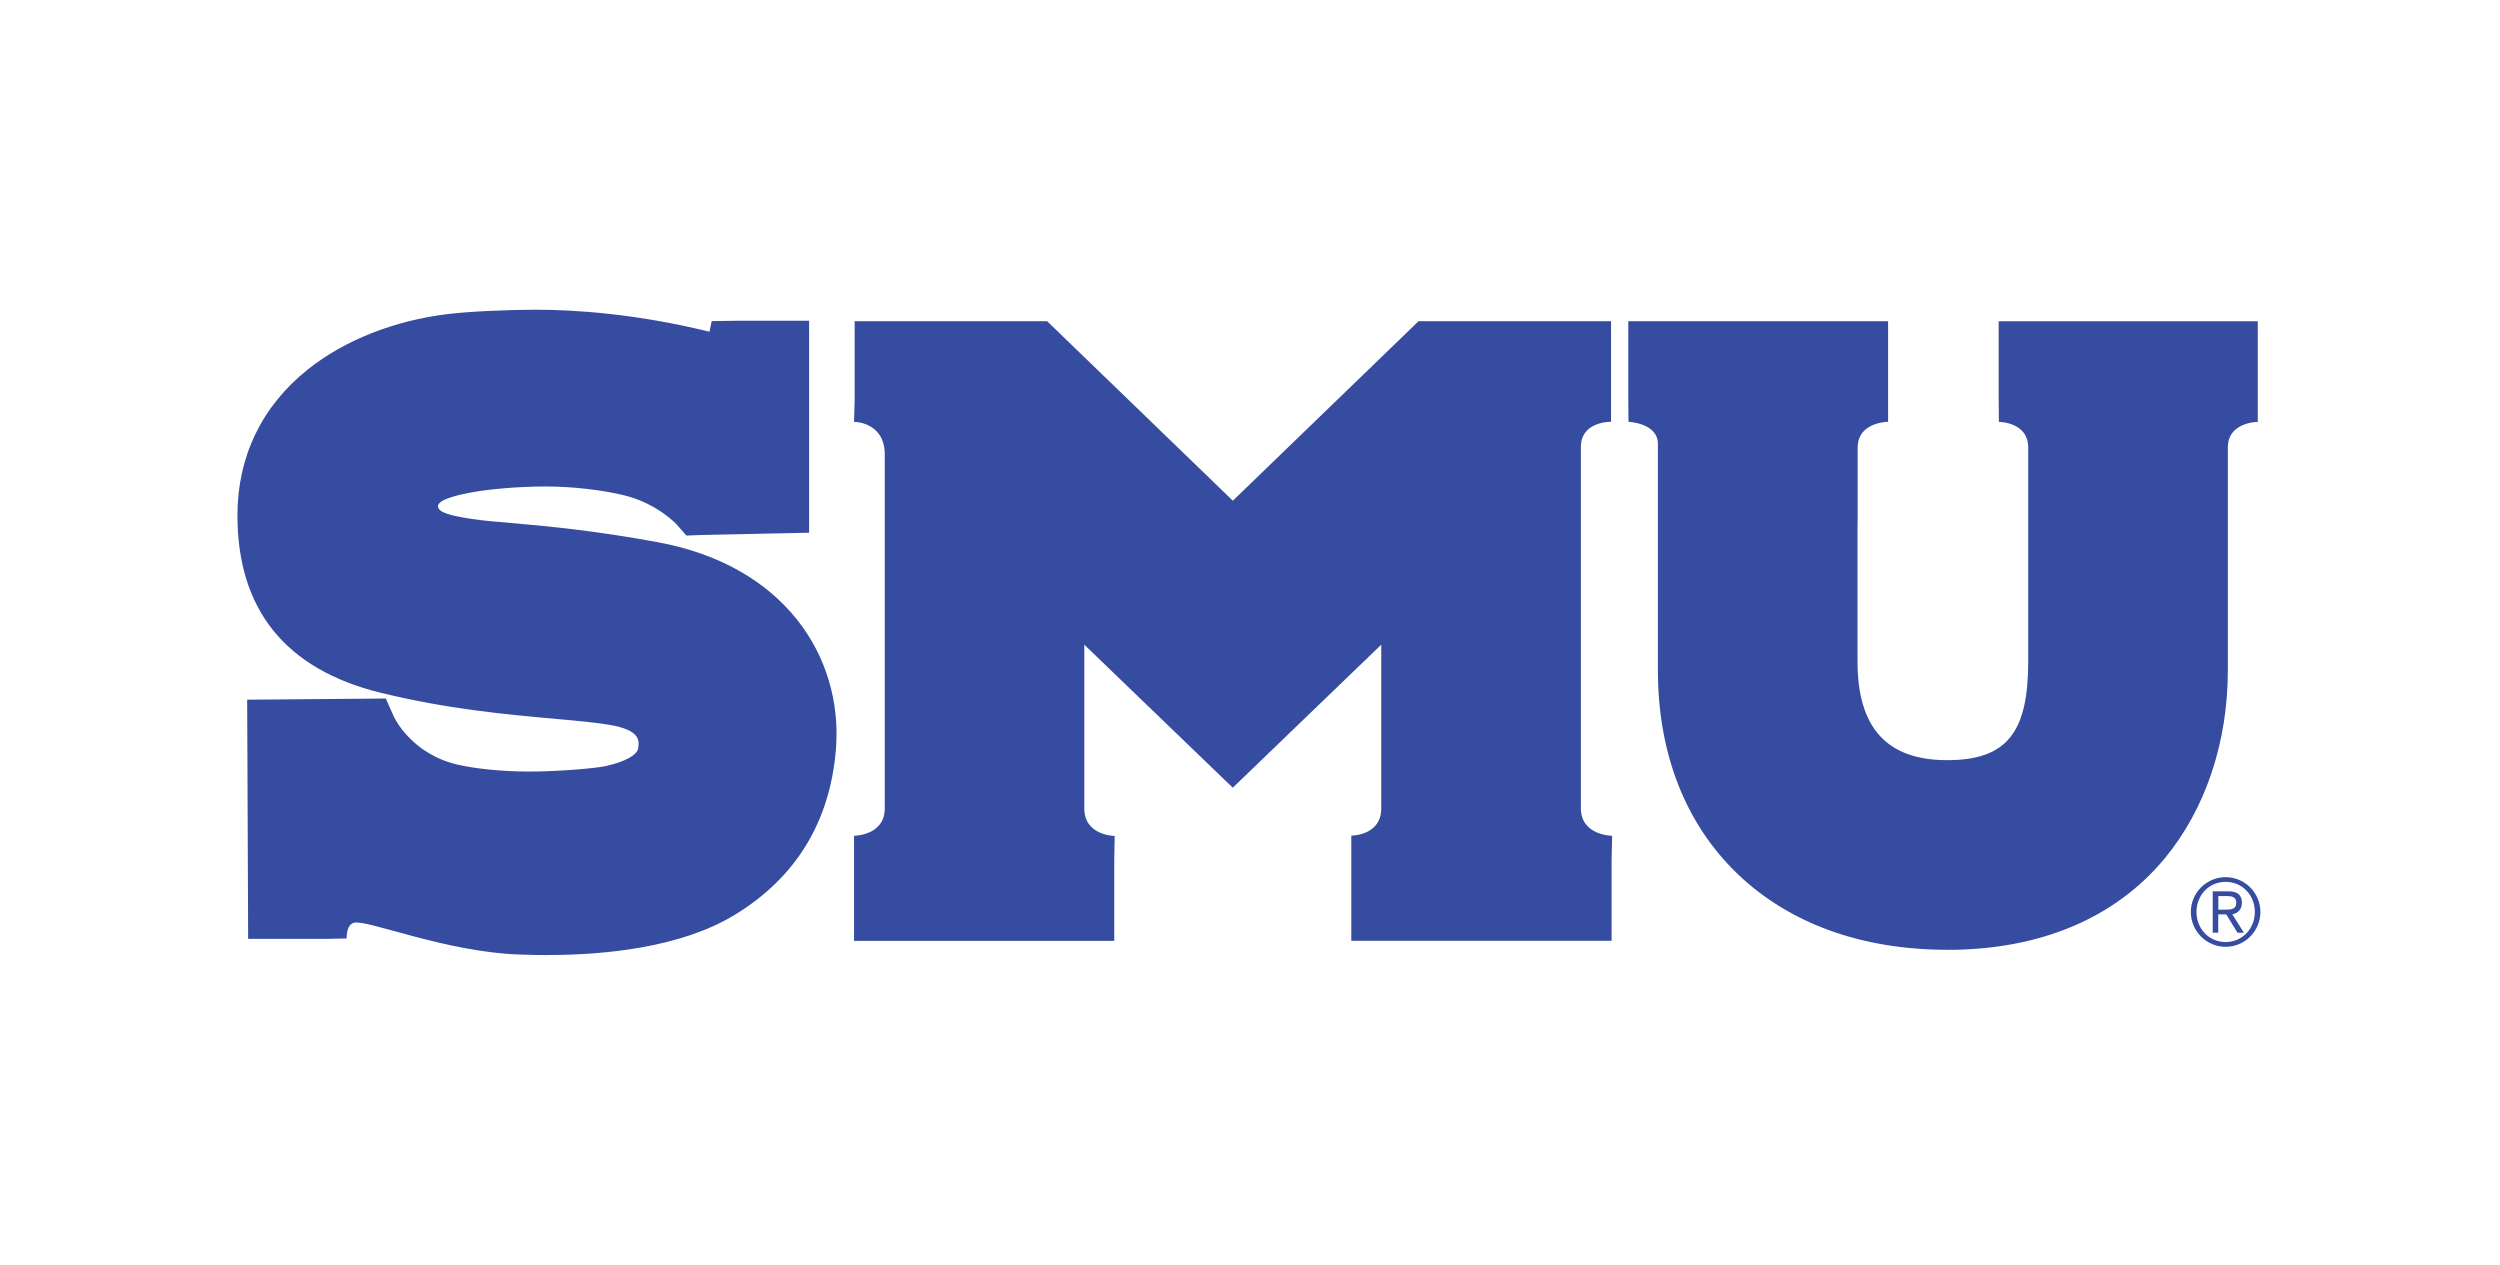
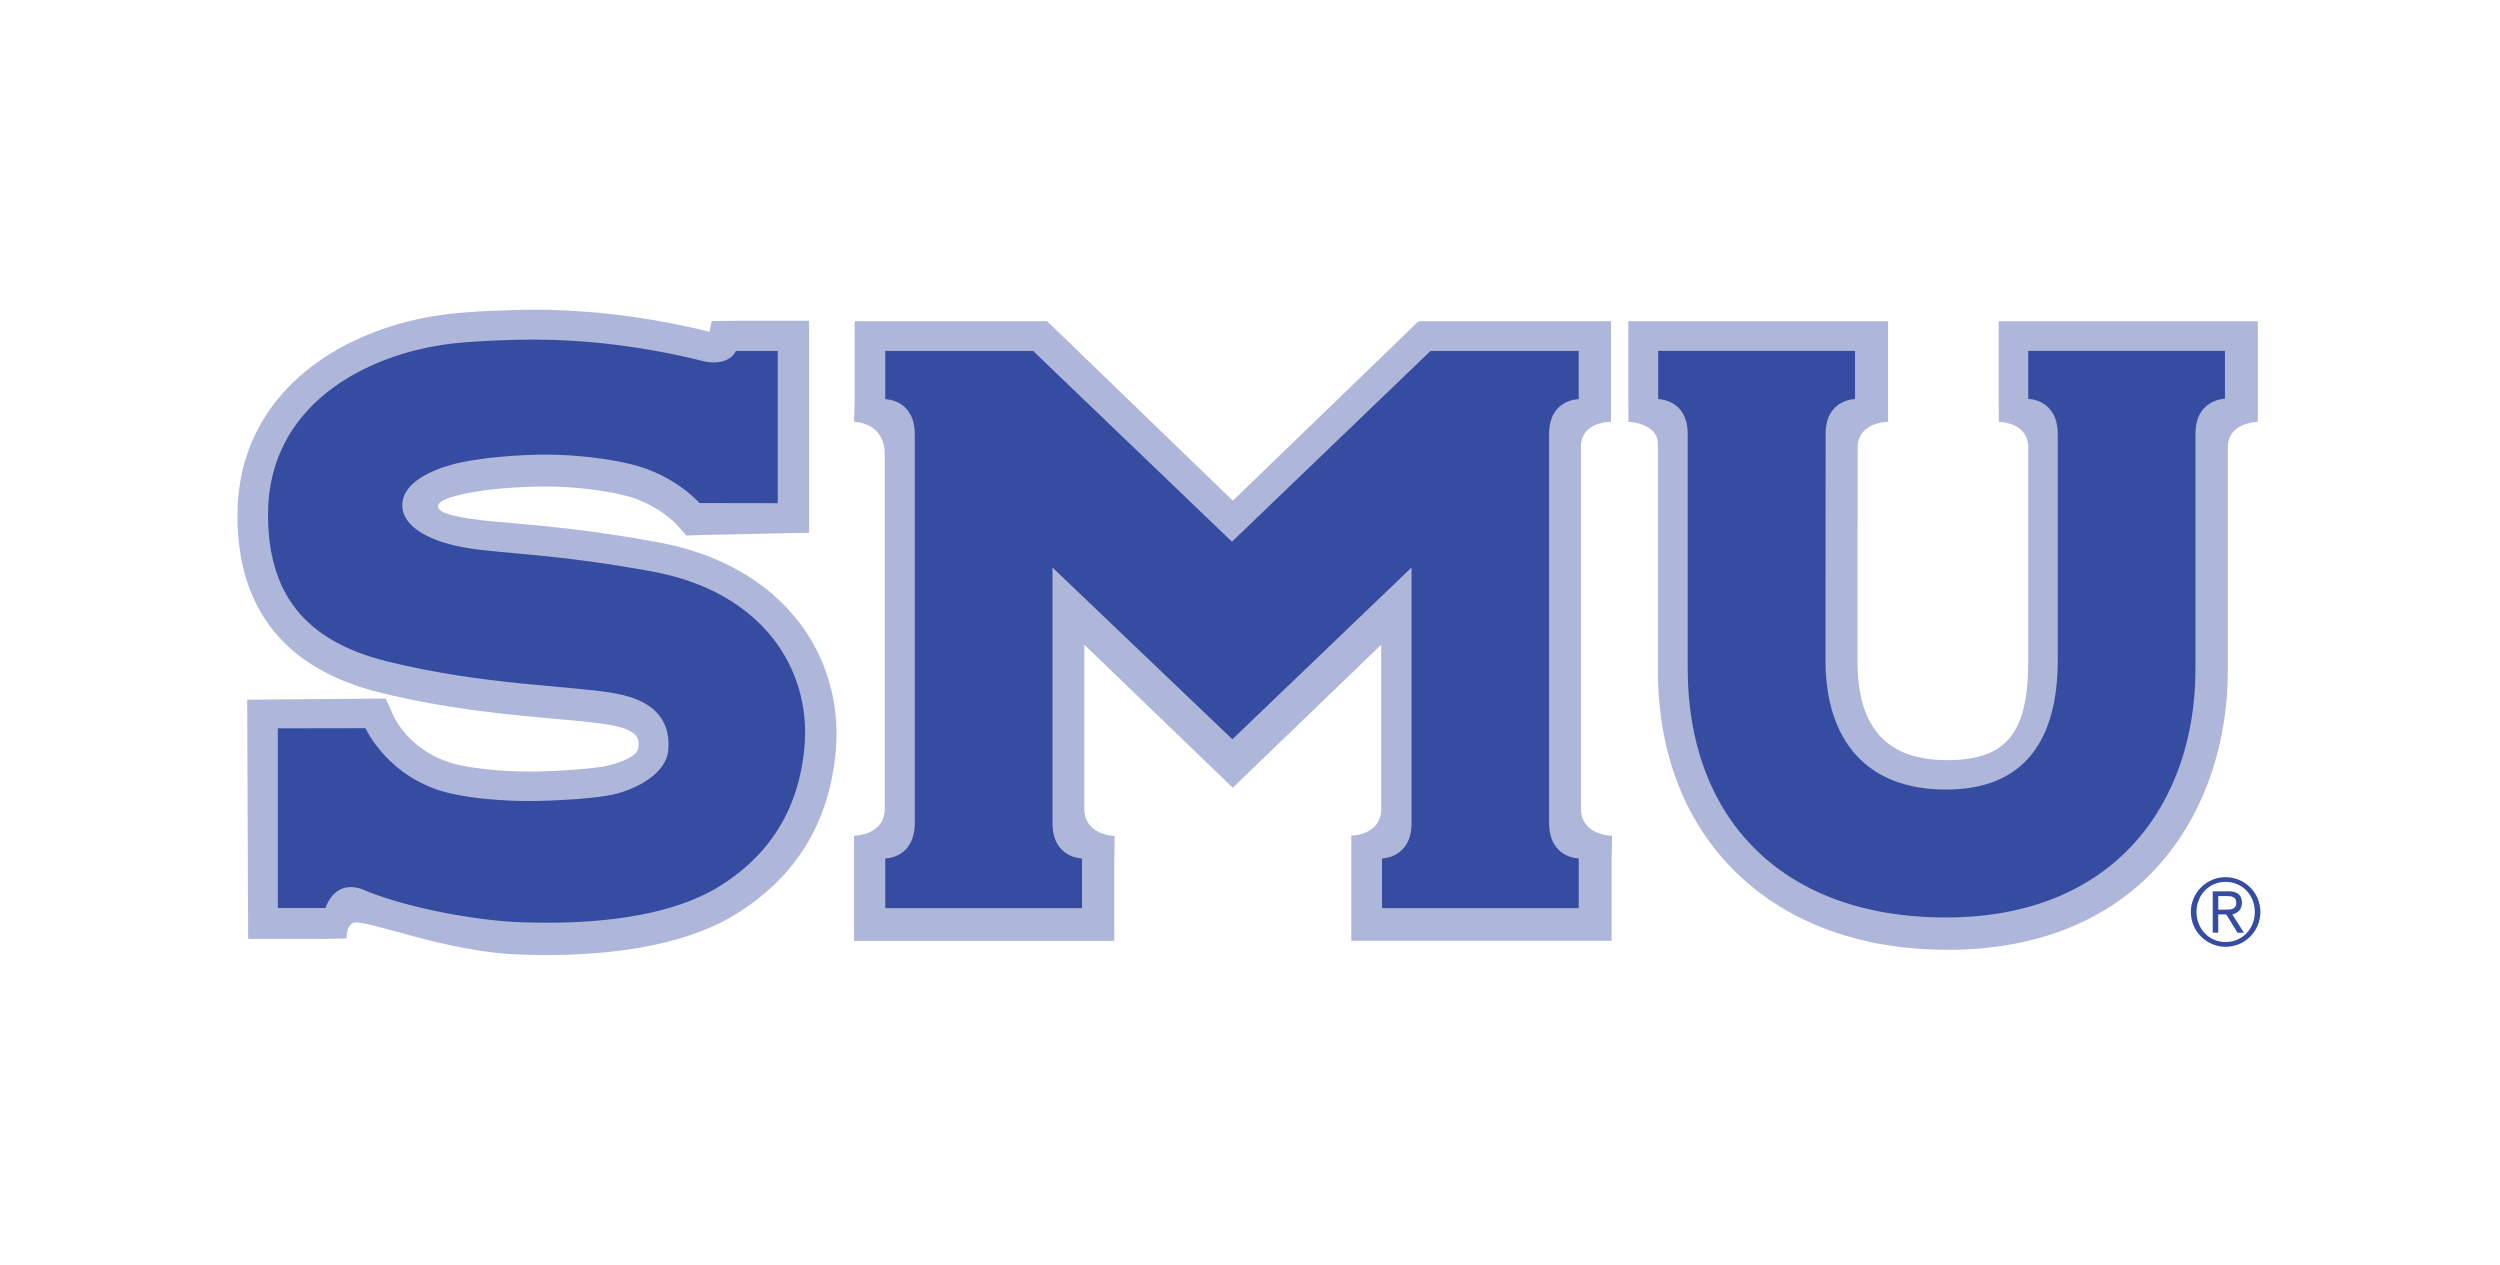
<svg xmlns="http://www.w3.org/2000/svg" role="img" version="1.1" viewBox="0 0 362.19 183.26">
  <defs>
  </defs>
  <g style="scale: 123.5%; transform-origin: center;">
-     <path fill="#354CA1" class="bevel" d="M282.1,137.6c-12.41,0-22.92-3.82-30.42-11.04-7.52-7.25-11.49-17.43-11.49-29.44v-32.81c0-3.03-4.26-3.2-4.26-3.2l-.03-3.12v-11.46h31.95,0s5.69,0,5.69,0v14.58s-4.41,0-4.41,3.74v10.66l-.02-.02v20.33c0,9.63,4.25,14.31,13,14.31s11.73-4.15,11.73-14.31v-30.99c0-3.71-4.25-3.71-4.25-3.71l-.03-3.12v-11.46h32.64,0s4.9,0,4.9,0v14.58s-4.34,0-4.34,3.71v32.3c0,10.39-3.23,20.04-9.08,27.15-7.18,8.72-18.09,13.33-31.55,13.33ZM123.73,136.3v-15.22s4.45,0,4.45-3.96v-51.28c0-4.73-4.45-4.73-4.45-4.73l.09-3.2v-11.38s27.88,0,27.88,0l26.91,26.01,26.91-26.01h27.88v14.58s-4.37-.11-4.37,3.66v52.31c0,4,4.53,4,4.53,4l-.08,3.53v11.69s-32.64,0-32.64,0h0s-5.07,0-5.07,0v-15.24s4.34.02,4.34-3.94v-23.72l-21.51,20.72-21.51-20.72v23.72c0,3.96,4.4,3.99,4.4,3.99l-.06,3.5v11.7h-37.7ZM79.36,138.37c-1.21,0-2.45-.03-3.81-.07-10.98-.31-22.47-5.18-24.31-4.61-1.11.34-1.02,2.27-1.02,2.27l-2.81.06h-11.46s-.14-34.65-.14-34.65l20.08-.17,1.19,2.66c.09.2,2.57,5.38,9.22,6.92,2.7.62,6.59,1,10.4,1,4.03,0,9.58-.45,11.13-.81,2.73-.63,4.44-1.55,4.62-2.53.21-1.23.22-2.67-4.1-3.42-2.04-.35-4.82-.6-8.04-.89-6.92-.62-15.53-1.4-25.21-3.78-13.73-3.39-20.7-12.03-20.7-25.68,0-8.53,3.54-15.85,10.24-21.18,5.29-4.21,12.48-7.05,20.23-7.99,3.27-.4,9.03-.63,12.71-.63,5.62,0,14.52.56,25.2,3.19l.33-1.54,3.81-.05h10.3v30.71l-4.38.09c-5.28.11-10.93.22-11.27.24l-2.13.08-1.41-1.61s-2.75-2.99-7.44-4.18c-3.21-.81-7.63-1.32-11.53-1.32s-8.9.38-12.11,1.13c-2.04.48-3.48,1-3.5,1.75.09.95,1.93,1.35,4.86,1.82,1.66.26,3.92.43,6.41.65,4.83.44,11.43,1.03,20.71,2.75,8.56,1.59,15.49,5.46,20.05,11.2,4.2,5.28,6.19,11.97,5.62,18.85-.88,10.48-5.81,18.53-14.67,23.92-7.89,4.8-19.08,5.81-27.08,5.81Z" />
+     <path fill="#354CA166" class="bevel" d="M282.1,137.6c-12.41,0-22.92-3.82-30.42-11.04-7.52-7.25-11.49-17.43-11.49-29.44v-32.81c0-3.03-4.26-3.2-4.26-3.2l-.03-3.12v-11.46h31.95,0s5.69,0,5.69,0v14.58s-4.41,0-4.41,3.74v10.66l-.02-.02v20.33c0,9.63,4.25,14.31,13,14.31s11.73-4.15,11.73-14.31v-30.99c0-3.71-4.25-3.71-4.25-3.71l-.03-3.12v-11.46h32.64,0s4.9,0,4.9,0v14.58s-4.34,0-4.34,3.71v32.3c0,10.39-3.23,20.04-9.08,27.15-7.18,8.72-18.09,13.33-31.55,13.33ZM123.73,136.3v-15.22s4.45,0,4.45-3.96v-51.28c0-4.73-4.45-4.73-4.45-4.73l.09-3.2v-11.38s27.88,0,27.88,0l26.91,26.01,26.91-26.01h27.88v14.58s-4.37-.11-4.37,3.66v52.31c0,4,4.53,4,4.53,4l-.08,3.53v11.69s-32.64,0-32.64,0h0s-5.07,0-5.07,0v-15.24s4.34.02,4.34-3.94v-23.72l-21.51,20.72-21.51-20.72v23.72c0,3.96,4.4,3.99,4.4,3.99l-.06,3.5v11.7h-37.7ZM79.36,138.37c-1.21,0-2.45-.03-3.81-.07-10.98-.31-22.47-5.18-24.31-4.61-1.11.34-1.02,2.27-1.02,2.27l-2.81.06h-11.46s-.14-34.65-.14-34.65l20.08-.17,1.19,2.66c.09.2,2.57,5.38,9.22,6.92,2.7.62,6.59,1,10.4,1,4.03,0,9.58-.45,11.13-.81,2.73-.63,4.44-1.55,4.62-2.53.21-1.23.22-2.67-4.1-3.42-2.04-.35-4.82-.6-8.04-.89-6.92-.62-15.53-1.4-25.21-3.78-13.73-3.39-20.7-12.03-20.7-25.68,0-8.53,3.54-15.85,10.24-21.18,5.29-4.21,12.48-7.05,20.23-7.99,3.27-.4,9.03-.63,12.71-.63,5.62,0,14.52.56,25.2,3.19l.33-1.54,3.81-.05h10.3v30.71l-4.38.09c-5.28.11-10.93.22-11.27.24l-2.13.08-1.41-1.61s-2.75-2.99-7.44-4.18c-3.21-.81-7.63-1.32-11.53-1.32s-8.9.38-12.11,1.13c-2.04.48-3.48,1-3.5,1.75.09.95,1.93,1.35,4.86,1.82,1.66.26,3.92.43,6.41.65,4.83.44,11.43,1.03,20.71,2.75,8.56,1.59,15.49,5.46,20.05,11.2,4.2,5.28,6.19,11.97,5.62,18.85-.88,10.48-5.81,18.53-14.67,23.92-7.89,4.8-19.08,5.81-27.08,5.81Z" />
    <path fill="#354CA1" class="smu" d="M322.32,131.78c.78,0,1.66.04,1.66-1,0-.84-.68-.96-1.3-.96h-1.3v1.97h.94ZM321.38,135.12h-.81v-5.99h2.3c1.34,0,1.93.59,1.93,1.66s-.7,1.53-1.39,1.68l1.68,2.66h-.93l-1.63-2.66h-1.16v2.66ZM326.67,132.12c0-2.43-1.81-4.36-4.23-4.36s-4.22,1.93-4.22,4.36,1.81,4.36,4.22,4.36,4.23-1.93,4.23-4.36M327.48,132.12c0,2.77-2.25,5.05-5.04,5.05s-5.04-2.28-5.04-5.05,2.26-5.04,5.04-5.04,5.04,2.27,5.04,5.04M322.34,50.84v6.93s-4.27.05-4.27,5.07v34.09c0,19.36-11.67,35.99-36.14,35.99s-37.42-15.09-37.42-35.99v-34.03h0c0-5.08-4.28-5.08-4.28-5.08v-6.99h17.36s11.16,0,11.16,0v6.99s-4.26,0-4.26,5.02l-.02,32.78c0,11.64,5.94,18.77,17.46,18.77s16.19-7.36,16.19-18.77v-32.73c0-5.07-4.28-5.1-4.28-5.1v-6.96h28.51ZM228.72,124.36v7.21h-28.5v-7.2s4.28,0,4.28-5.17v-36.98l-25.96,24.88-26.06-24.88v36.98c0,5.17,4.28,5.17,4.28,5.17v7.2h-28.51s0-7.2,0-7.2c0,0,4.28,0,4.28-5.16v-56.27c0-5.11-4.28-5.11-4.28-5.11v-6.99h21.42l28.81,27.64,28.77-27.64h21.46v6.99s-4.28,0-4.28,5.02v56.35c0,5.17,4.28,5.16,4.28,5.16ZM77.53,49.2c6.77,0,15.37.85,24.74,3.21.41.06.78.09,1.12.09,2.65,0,3.21-1.66,3.21-1.66h6.08v22.06s-10.92-.03-11.34-.02c-.06-.07-3.5-4-9.7-5.57-3.55-.9-8.41-1.45-12.62-1.45-3.73,0-9.9.44-13.55,1.45-3.94,1.1-7.32,3.09-7.19,6.05.14,3.13,4.32,5.23,9.59,6.06,5.27.83,12.88.84,26.68,3.39,16,2.97,22.94,14.16,22.01,25.26-.86,10.26-6.13,16.56-12.53,20.46-6.49,3.95-16.01,5.15-24.74,5.15-1.19,0-2.41-.02-3.66-.06-6.59-.22-16.88-2.08-23.32-4.85-.56-.17-1.07-.25-1.52-.25-2.76,0-3.63,3.03-3.63,3.03h-6.91v-26.03l12.7-.02s3.3,7.36,12.28,9.44c3.52.81,8.02,1.11,11.4,1.11,4.08,0,10-.43,12.12-.92,3.48-.8,7.78-3.03,8.07-6.48.29-3.47-1.15-7.06-7.78-8.21-6.63-1.15-18.89-1.15-32.92-4.61-12.3-3.04-17.29-10.16-17.29-21.32,0-15.69,13.96-23.2,26.53-24.72,3.03-.37,8.63-.6,12.17-.6" />
  </g>
</svg>
